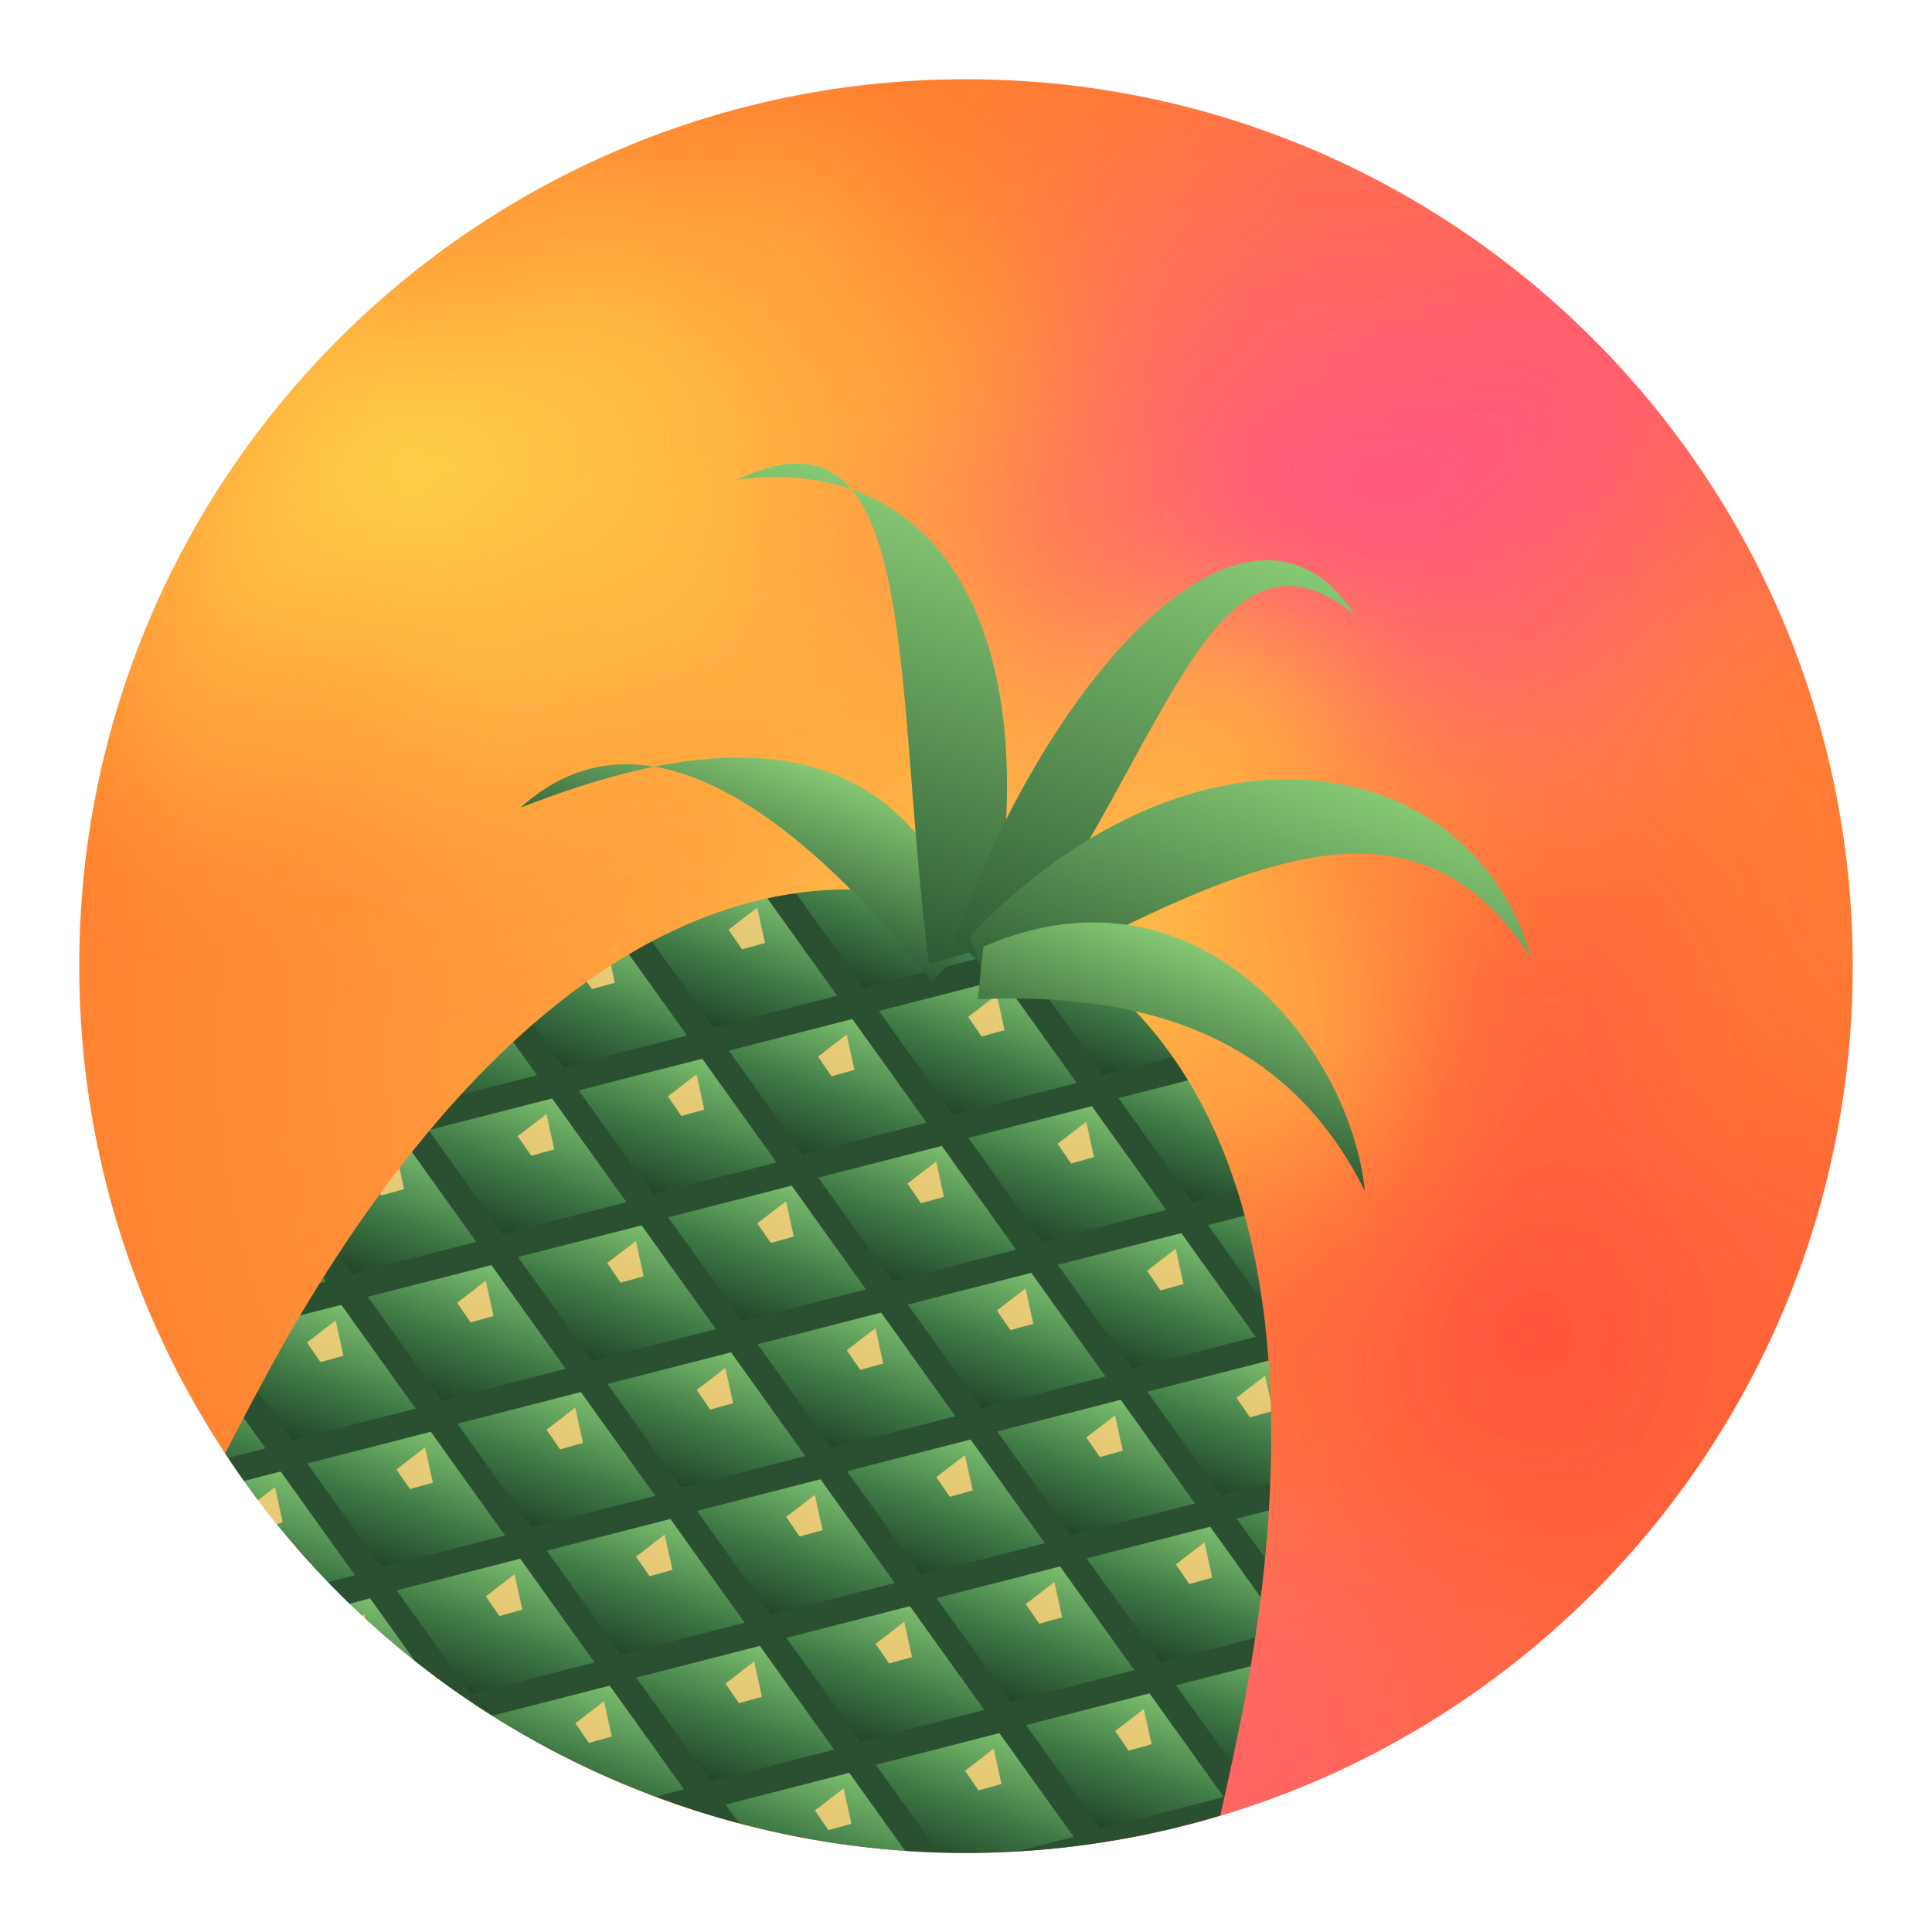
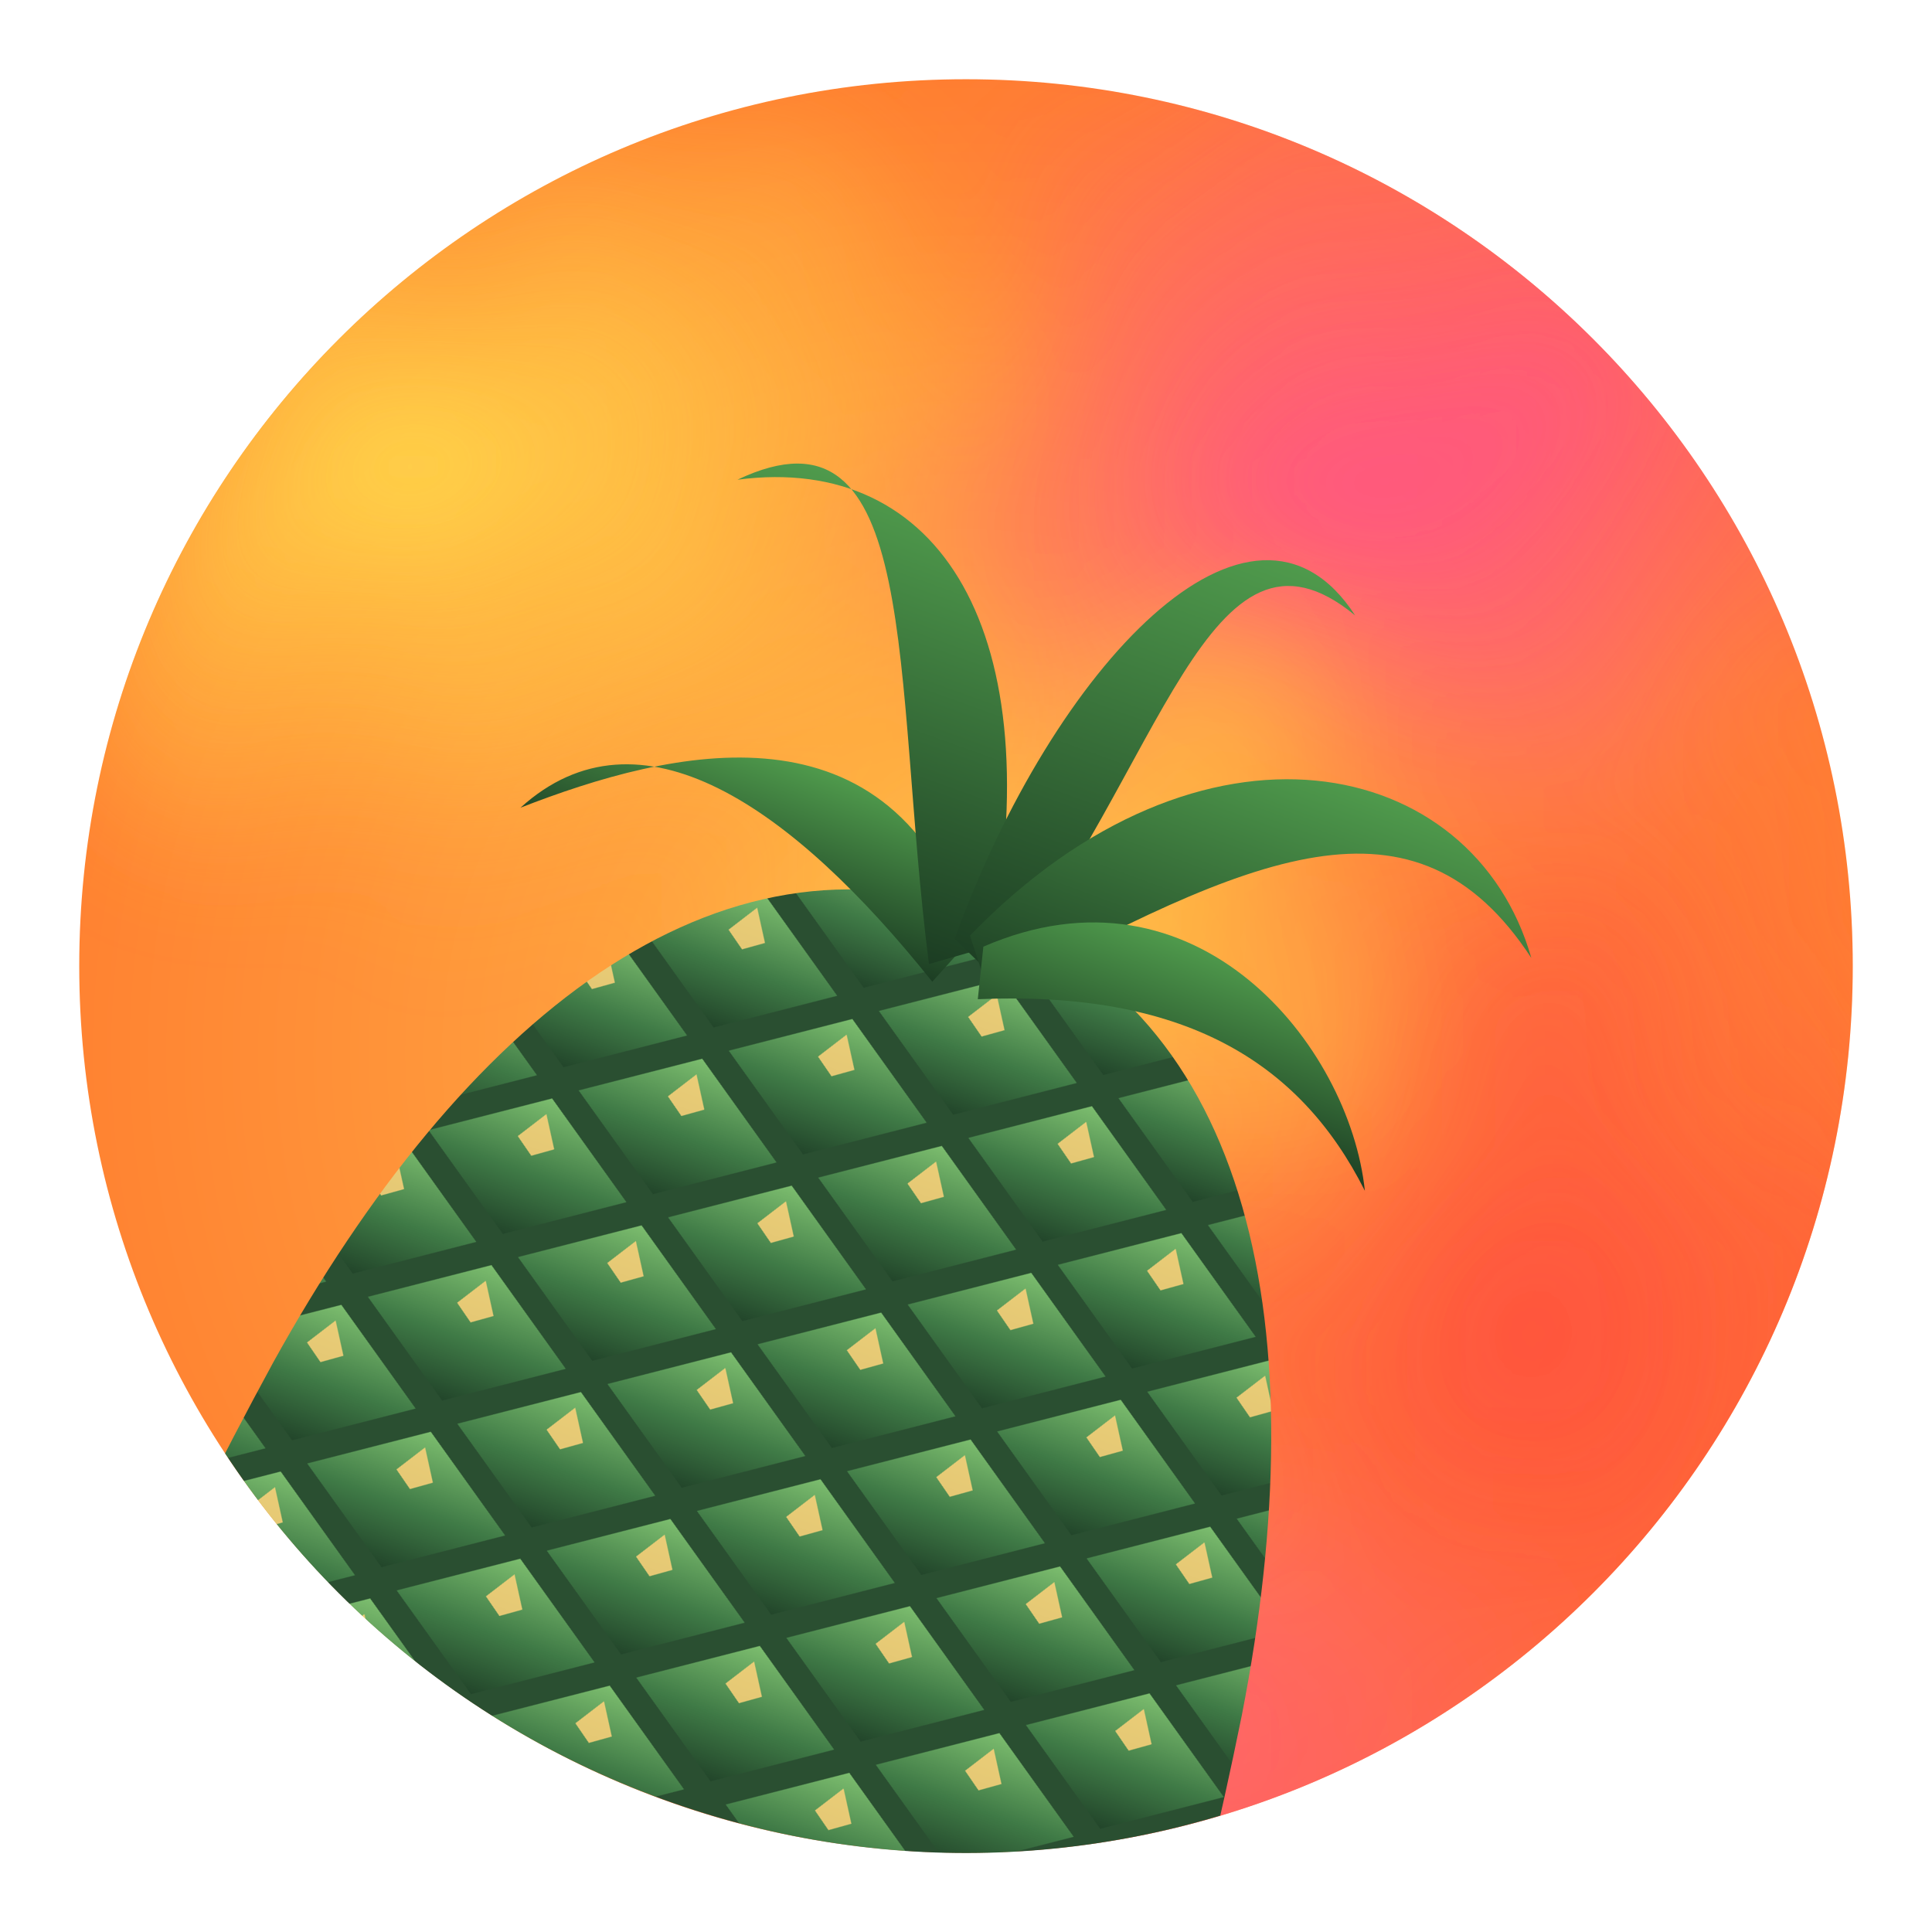
<svg xmlns="http://www.w3.org/2000/svg" viewBox="0 0 1024 1024" width="1024" height="1024">
  <defs>
    <radialGradient id="bgBase" cx="0.5" cy="0.55" r="0.6">
      <stop offset="0" stop-color="#ffb347" />
      <stop offset="1" stop-color="#ff7a2e" />
    </radialGradient>
    <radialGradient id="red" cx="0.5" cy="0.5" r="0.5">
      <stop offset="0" stop-color="#ff4a3d" />
      <stop offset="1" stop-color="#ff4a3d" stop-opacity="0" />
    </radialGradient>
    <radialGradient id="pink" cx="0.5" cy="0.5" r="0.5">
      <stop offset="0" stop-color="#ff4f8b" />
      <stop offset="1" stop-color="#ff4f8b" stop-opacity="0" />
    </radialGradient>
    <radialGradient id="yellow" cx="0.5" cy="0.5" r="0.5">
      <stop offset="0" stop-color="#ffe14d" />
      <stop offset="1" stop-color="#ffe14d" stop-opacity="0" />
    </radialGradient>
    <filter id="swirl" x="-20%" y="-20%" width="140%" height="140%">
      <feTurbulence type="fractalNoise" baseFrequency="0.005" numOctaves="2" seed="11" result="noise" />
      <feDisplacementMap in="SourceGraphic" in2="noise" scale="230" xChannelSelector="R" yChannelSelector="G" result="moved" />
      <feGaussianBlur in="moved" stdDeviation="30" />
    </filter>
    <clipPath id="discClip">
      <circle cx="512" cy="512" r="470" />
    </clipPath>
    <linearGradient id="cell" x1="0.5" y1="0" x2="0.5" y2="1">
      <stop offset="0" stop-color="#7cbd6e" />
      <stop offset="0.55" stop-color="#3f7a46" />
      <stop offset="1" stop-color="#22452a" />
    </linearGradient>
    <linearGradient id="leaf" x1="0" y1="1" x2="0" y2="0">
-       <stop offset="0" stop-color="#2c5a34" />
-       <stop offset="1" stop-color="#86c873" />
+       <stop offset="0" stop-color="#1c3d23" />
+       <stop offset="1" stop-color="#4f9a4c" />
    </linearGradient>
    <pattern id="tub" width="92" height="64" patternUnits="userSpaceOnUse" x="20" y="14">
      <rect width="92" height="64" fill="#2a4f31" />
      <path d="M46 6 L84 32 L46 58 L8 32 Z" fill="url(#cell)" />
      <path d="M0 -26 L38 0 L0 26 L-38 0 Z" fill="url(#cell)" />
      <path d="M92 -26 L130 0 L92 26 L54 0 Z" fill="url(#cell)" />
      <path d="M0 38 L38 64 L0 90 L-38 64 Z" fill="url(#cell)" />
      <path d="M92 38 L130 64 L92 90 L54 64 Z" fill="url(#cell)" />
      <path d="M46 12 L53 23 L46 28 L39 23 Z M0 -20 L7 -9 L0 -4 L-7 -9 Z M92 -20 L99 -9 L92 -4 L85 -9 Z M0 44 L7 55 L0 60 L-7 55 Z M92 44 L99 55 L92 60 L85 55 Z" fill="#ffd27a" opacity="0.85" />
    </pattern>
    <clipPath id="disc">
      <circle cx="512" cy="340" r="320" />
    </clipPath>
    <clipPath id="body">
      <path d="M512 320 C615 320 676 420 698 560 C722 720 720 860 690 915 C660 955 600 955 512 955 C424 955 364 955 334 915 C304 860 302 720 326 560 C348 420 409 320 512 320 Z" />
    </clipPath>
  </defs>
  <g clip-path="url(#discClip)">
    <circle cx="512" cy="512" r="470" fill="url(#bgBase)" />
    <g filter="url(#swirl)">
      <ellipse cx="820" cy="700" rx="300" ry="360" fill="url(#red)" opacity="0.9" />
      <ellipse cx="760" cy="230" rx="330" ry="230" fill="url(#pink)" opacity="0.95" />
      <ellipse cx="260" cy="250" rx="270" ry="220" fill="url(#yellow)" opacity="0.95" />
      <ellipse cx="560" cy="930" rx="300" ry="180" fill="url(#pink)" opacity="0.8" />
      <ellipse cx="560" cy="470" rx="200" ry="170" fill="url(#yellow)" opacity="0.45" />
    </g>
  </g>
  <g transform="rotate(20 512 512)">
    <g transform="translate(512 512) scale(1.4688) translate(-512 -340)">
      <g clip-path="url(#disc)">
        <rect x="250" y="300" width="524" height="700" fill="url(#tub)" clip-path="url(#body)" />
        <path d="M502.5 349.5 C433.2 307.2 368.4 290.1 341.4 341.3 C384.9 303.1 453.6 256.6 510.4 330.0 Z" fill="url(#leaf)" />
        <path d="M499.2 343.9 C451.5 251.7 426.3 150.7 374.5 203.3 C440.0 169.2 499.9 216.6 517.8 330.4 Z" fill="url(#leaf)" />
        <path d="M504.8 332.2 C504.6 227.7 545.9 131.7 600.7 173.1 C536.0 150.2 554.4 249.9 524.0 340.8 Z" fill="url(#leaf)" />
        <path d="M509.6 329.2 C558.6 219.4 657.9 205.6 702.7 267.5 C641.5 221.7 595.4 266.5 523.8 347.4 Z" fill="url(#leaf)" />
        <path d="M515.5 331.3 C576.3 273.7 651.9 319.6 675.0 367.0 C636.6 330.8 588.2 321.7 520.1 349.8 Z" fill="url(#leaf)" />
      </g>
    </g>
  </g>
</svg>
